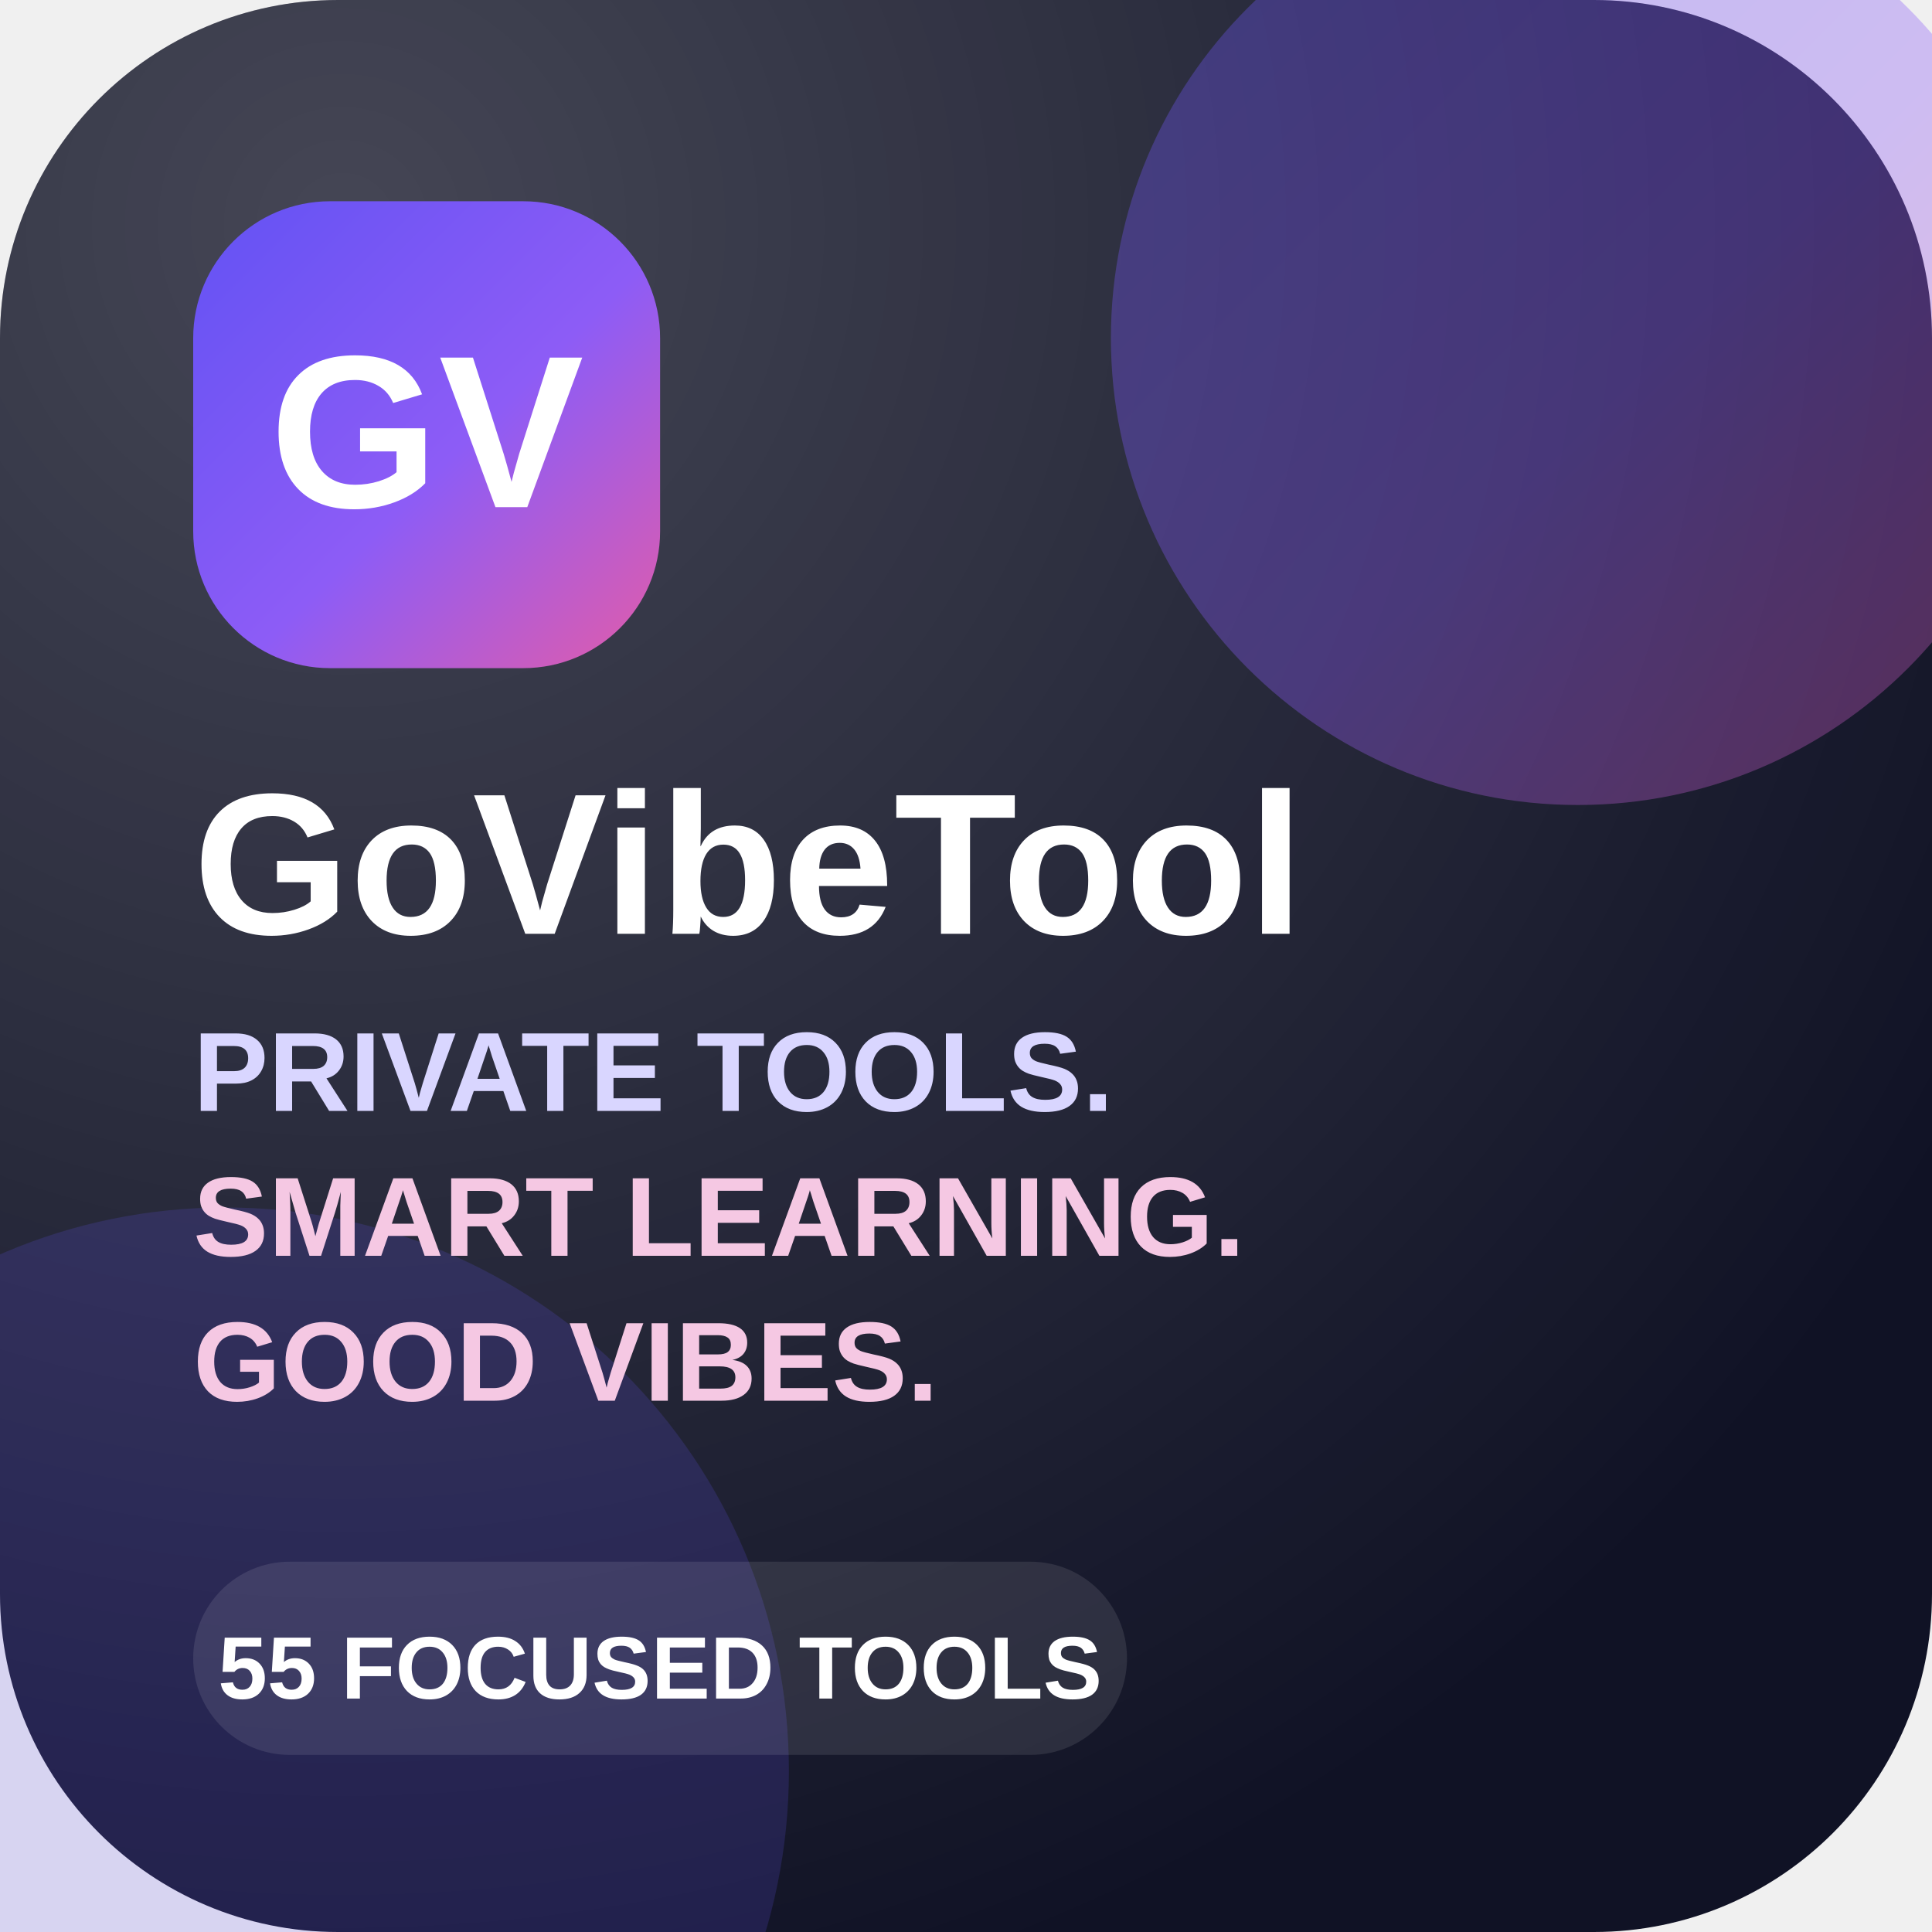
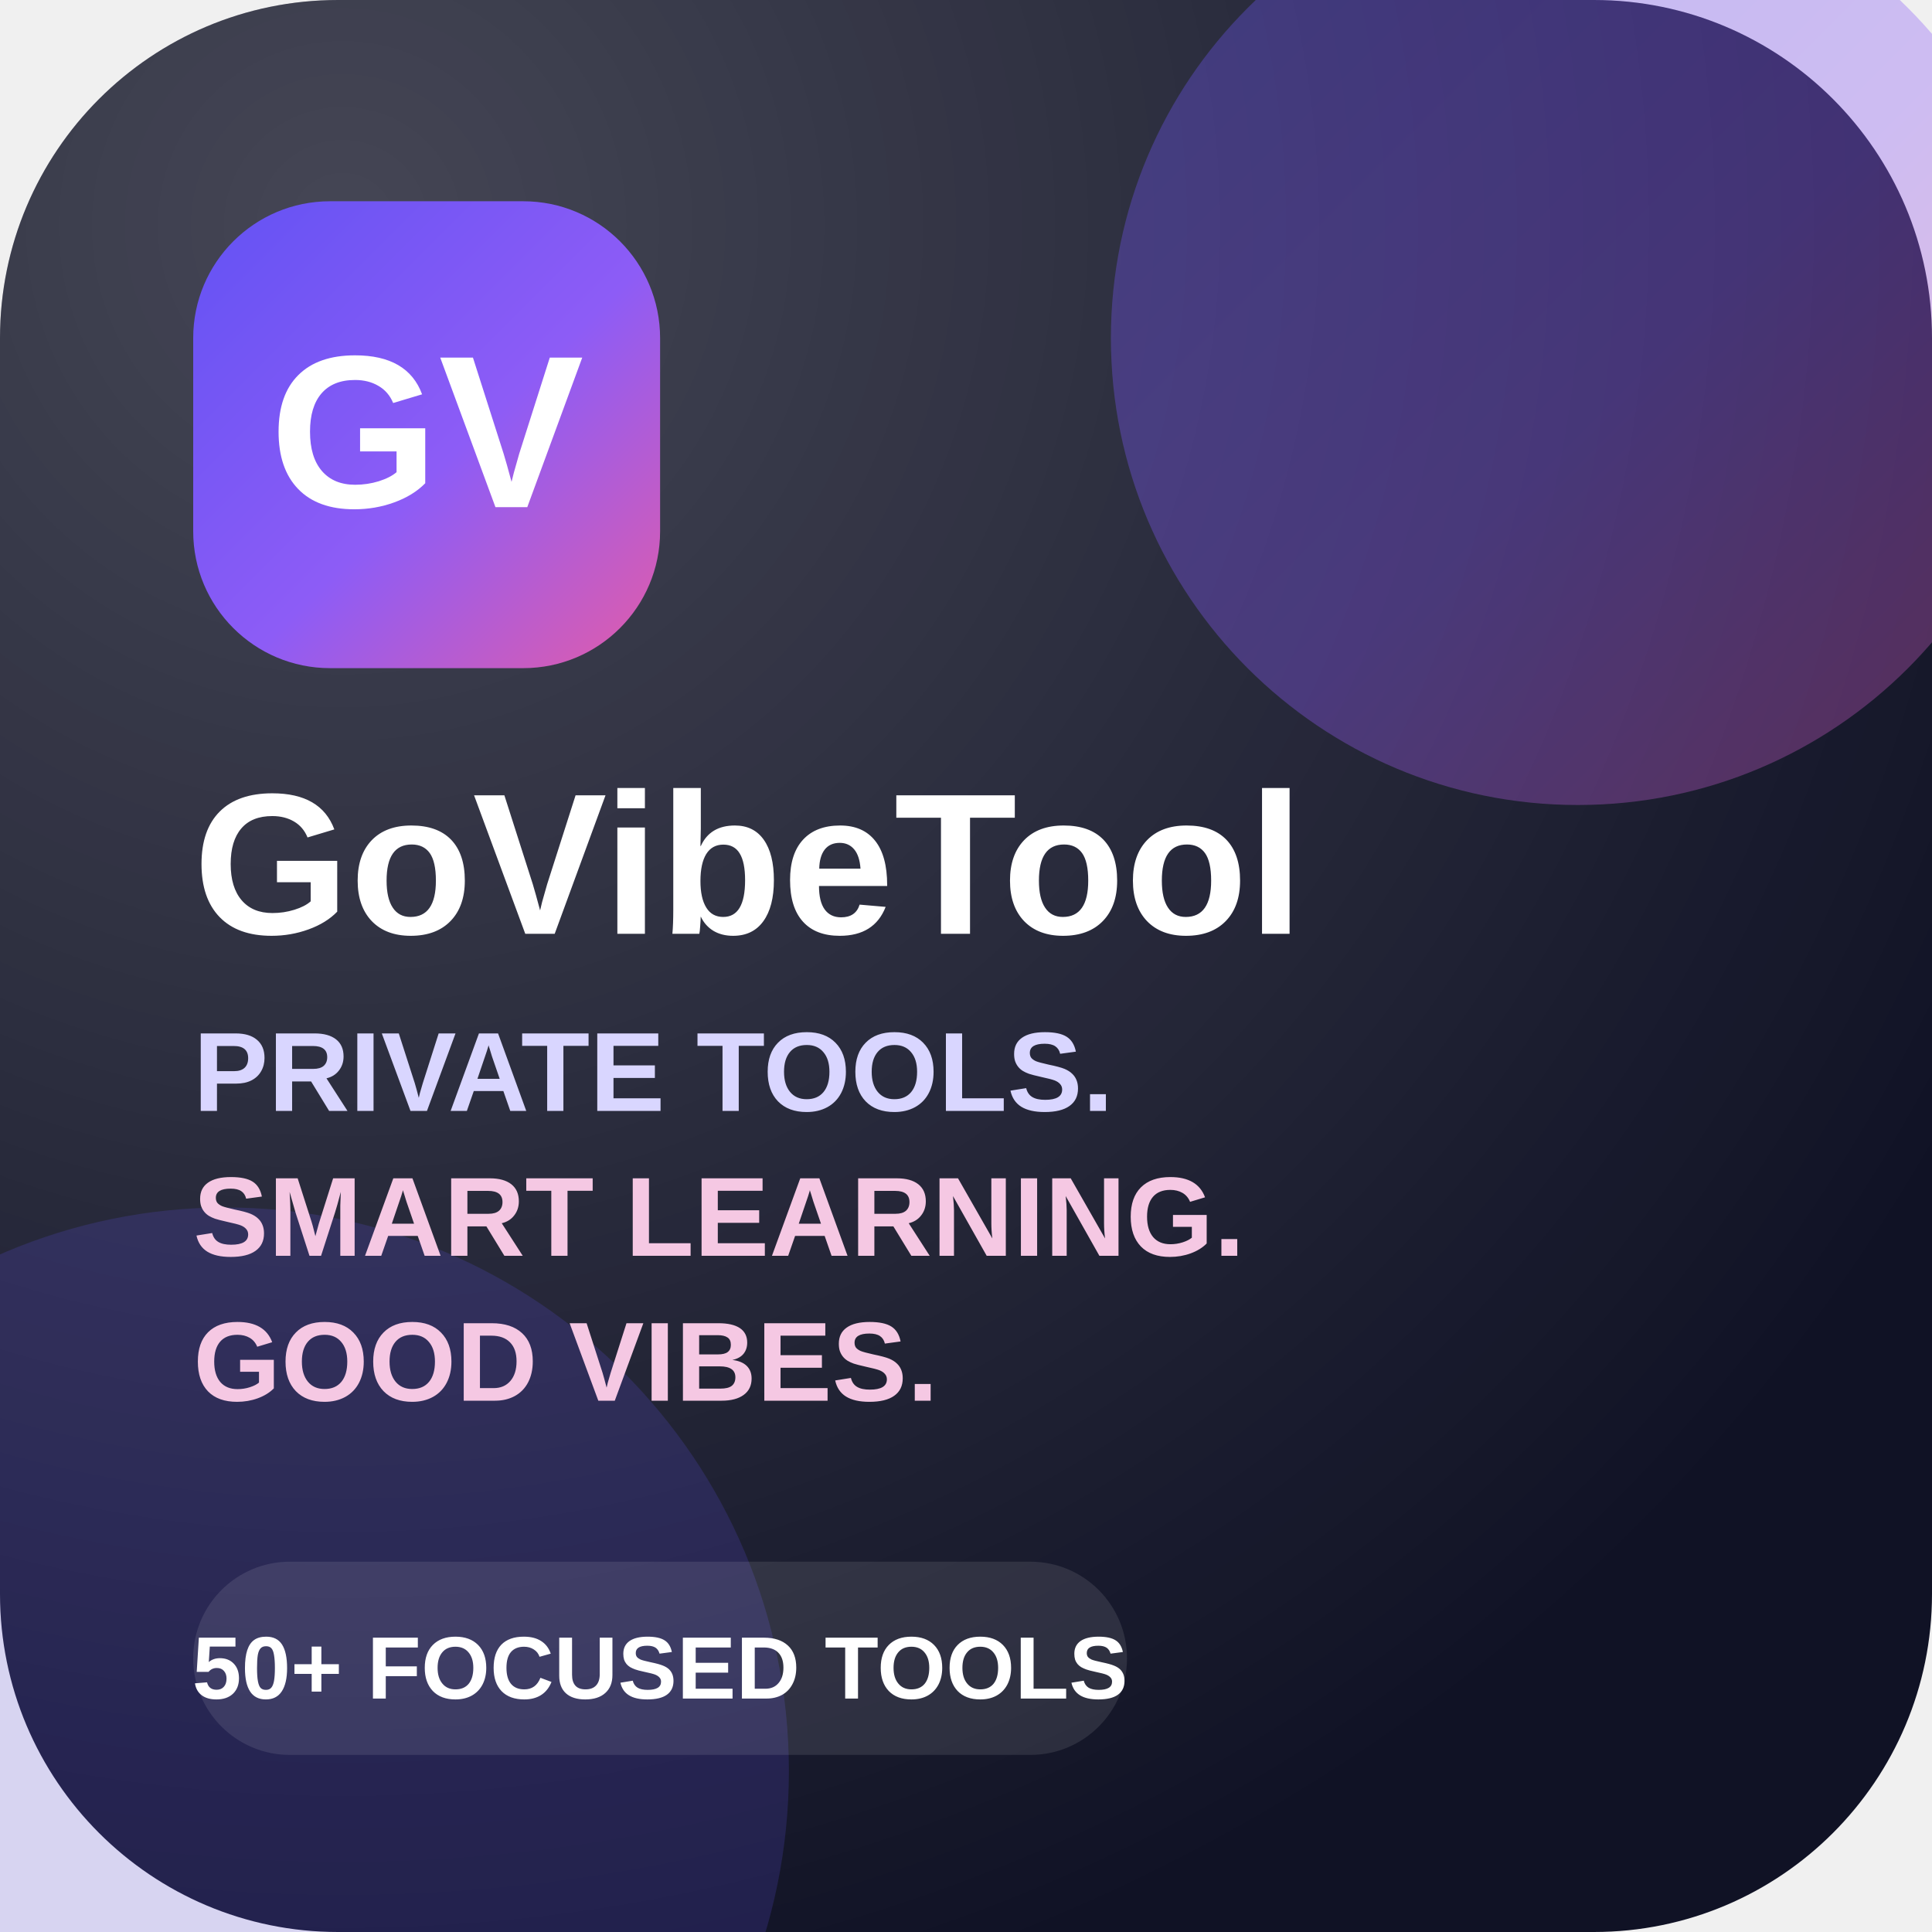
<svg xmlns="http://www.w3.org/2000/svg" width="240" height="240" viewBox="0 0 240 240" role="img" aria-labelledby="title desc">
  <defs>
    <linearGradient id="g" x1="0" y1="0" x2="1" y2="1">
      <stop stop-color="#6252f3" />
      <stop offset=".55" stop-color="#8d5cf6" />
      <stop offset="1" stop-color="#e35ca9" />
    </linearGradient>
    <radialGradient id="r" cx=".18" cy=".12" r=".95">
      <stop stop-color="#ffffff" stop-opacity=".22" />
      <stop offset="1" stop-color="#ffffff" stop-opacity="0" />
    </radialGradient>
  </defs>
  <rect width="240" height="240" rx="42" fill="#101225" />
  <rect width="240" height="240" rx="42" fill="url(#r)" />
  <circle cx="196" cy="42" r="58" fill="url(#g)" opacity=".35" />
  <circle cx="28" cy="220" r="70" fill="#6252f3" opacity=".18" />
  <rect x="24" y="25" width="58" height="58" rx="17" fill="url(#g)" />
  <text x="53" y="63" text-anchor="middle" font-family="Arial,Helvetica,sans-serif" font-size="27" font-weight="800" fill="white">GV</text>
  <text x="24" y="116" font-family="Arial,Helvetica,sans-serif" font-size="25" font-weight="800" fill="white">GoVibeTool</text>
  <text x="24" y="138" font-family="Arial,Helvetica,sans-serif" font-size="14" font-weight="700" fill="#d9d6ff">PRIVATE TOOLS.</text>
  <text x="24" y="156" font-family="Arial,Helvetica,sans-serif" font-size="14" font-weight="700" fill="#f5c8e3">SMART LEARNING.</text>
  <text x="24" y="174" font-family="Arial,Helvetica,sans-serif" font-size="14" font-weight="700" fill="#f5c8e3">GOOD VIBES.</text>
  <rect x="24" y="194" width="116" height="24" rx="12" fill="white" opacity=".1" />
-   <text x="82" y="211" text-anchor="middle" font-family="Arial,Helvetica,sans-serif" font-size="11" font-weight="700" fill="white">55 FOCUSED TOOLS</text>
+   <text x="82" y="211" text-anchor="middle" font-family="Arial,Helvetica,sans-serif" font-size="11" font-weight="700" fill="white">50+ FOCUSED TOOLS</text>
</svg>
